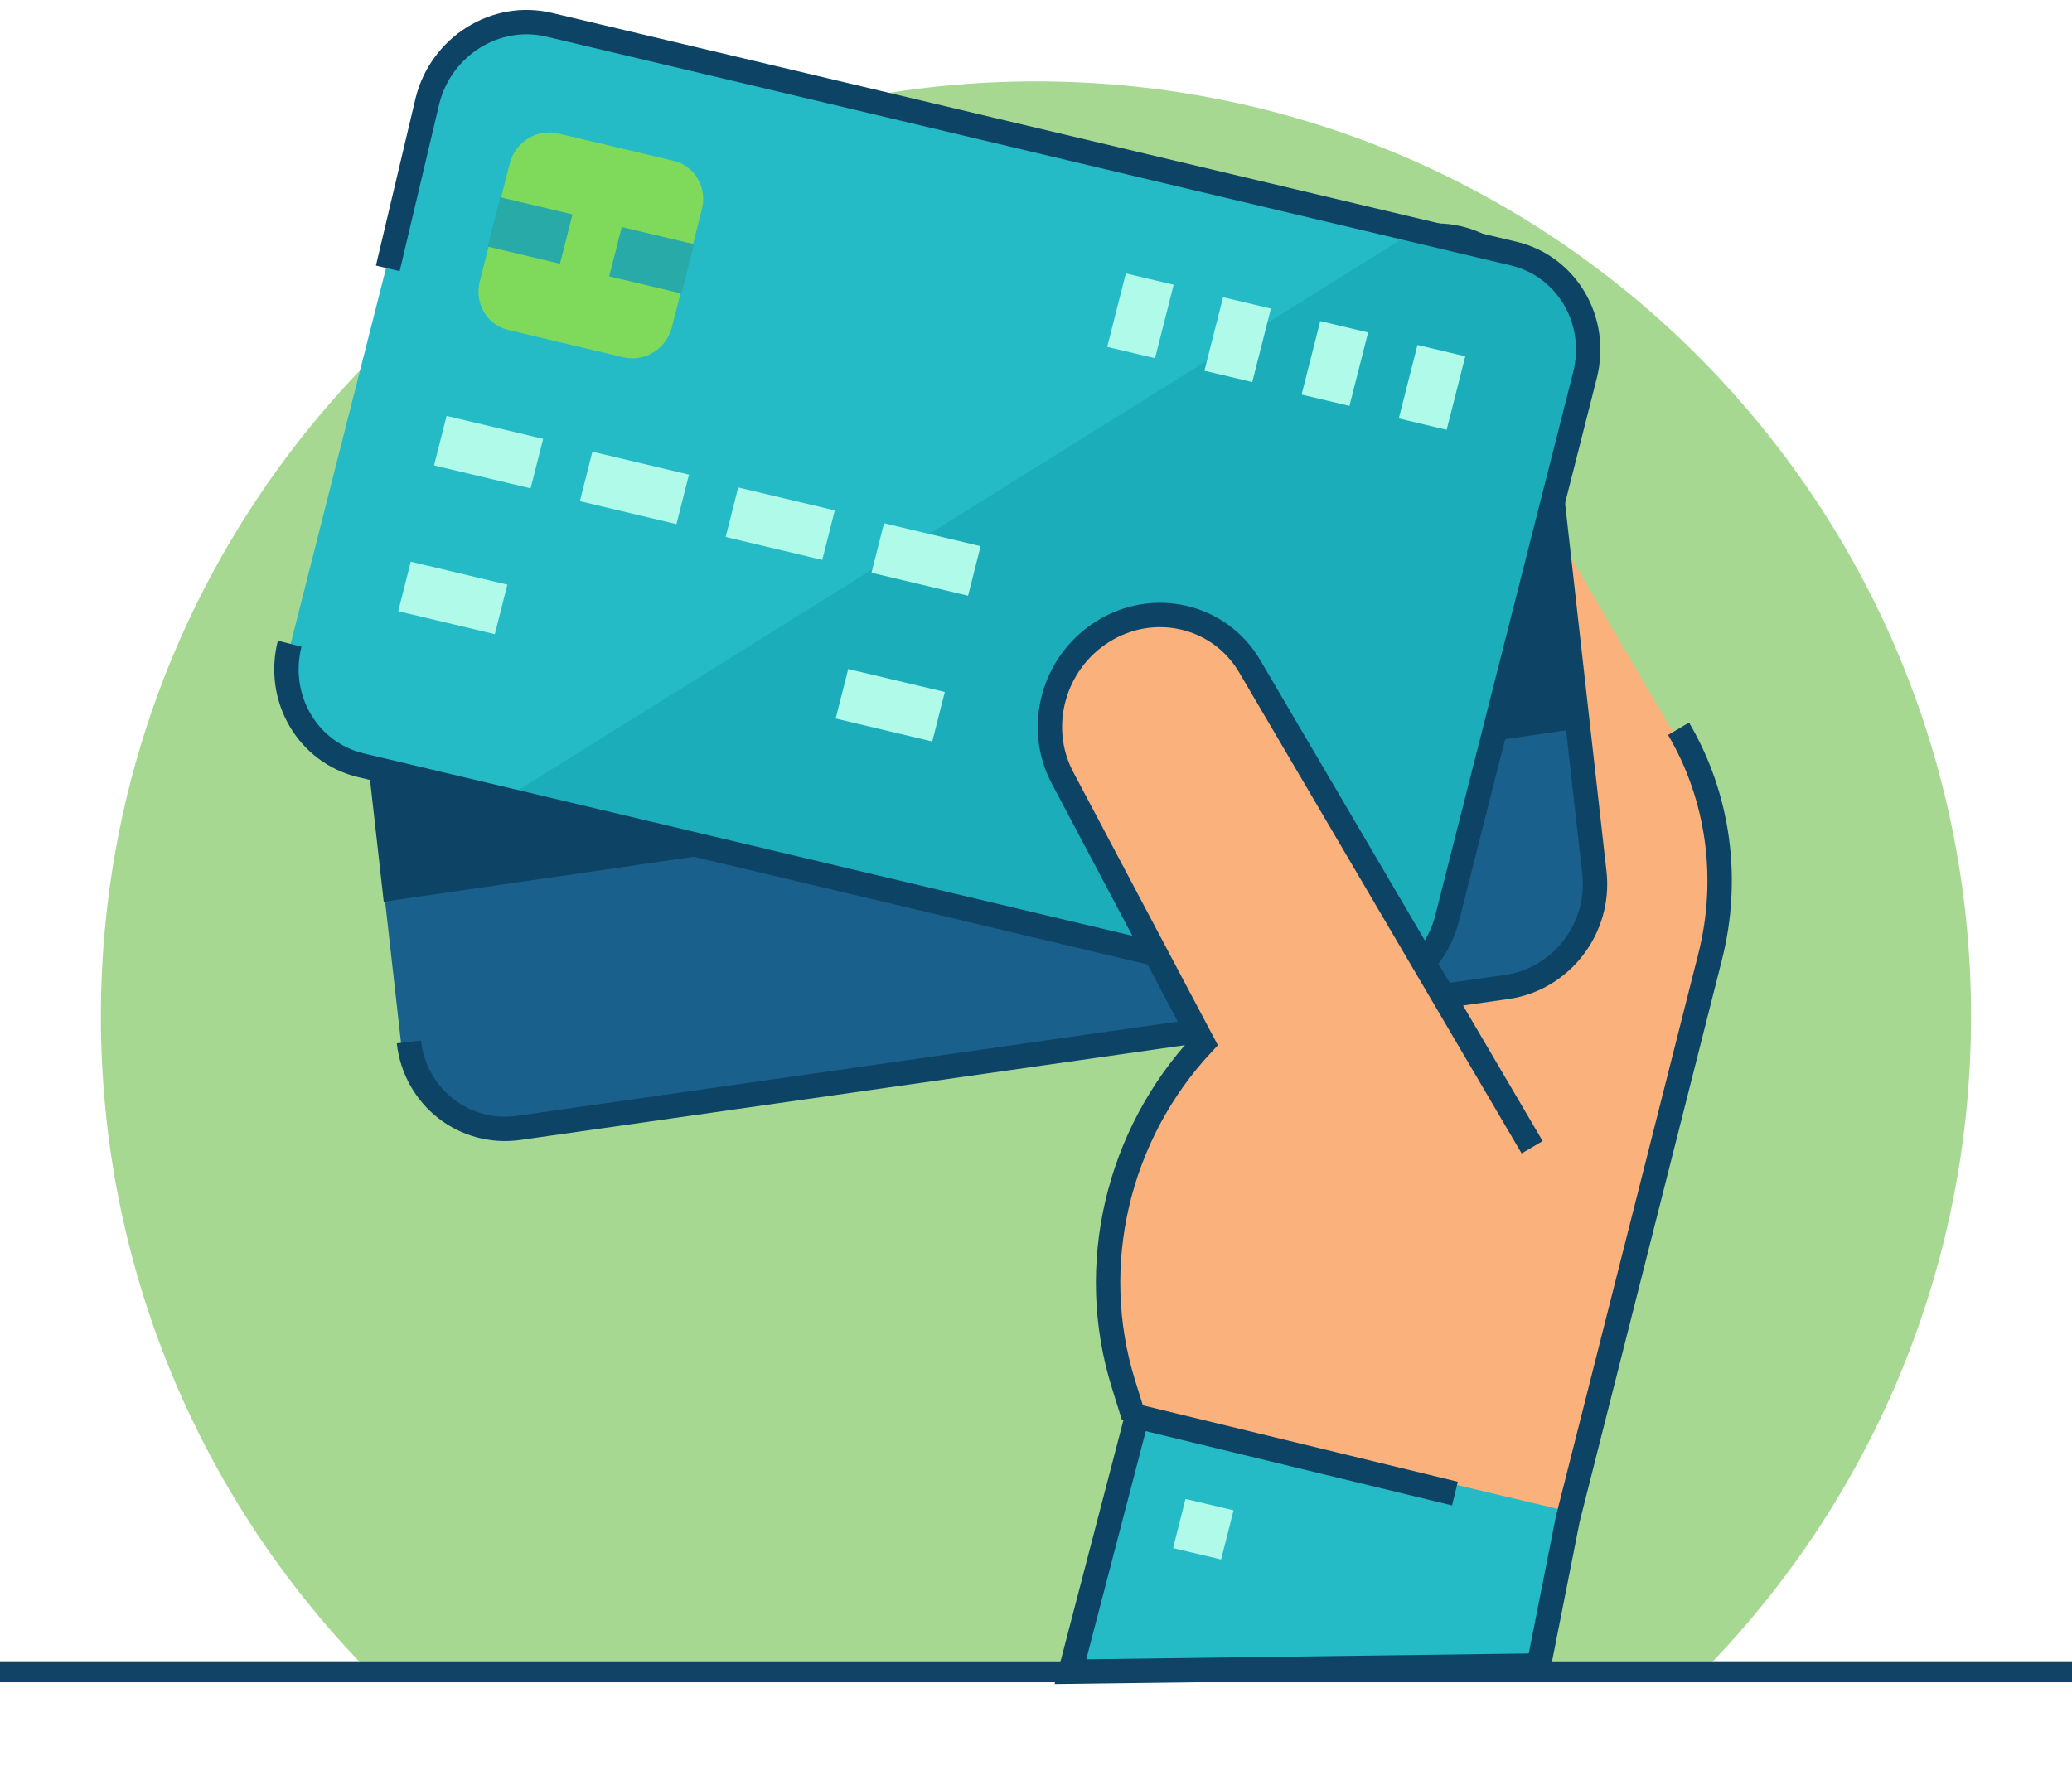
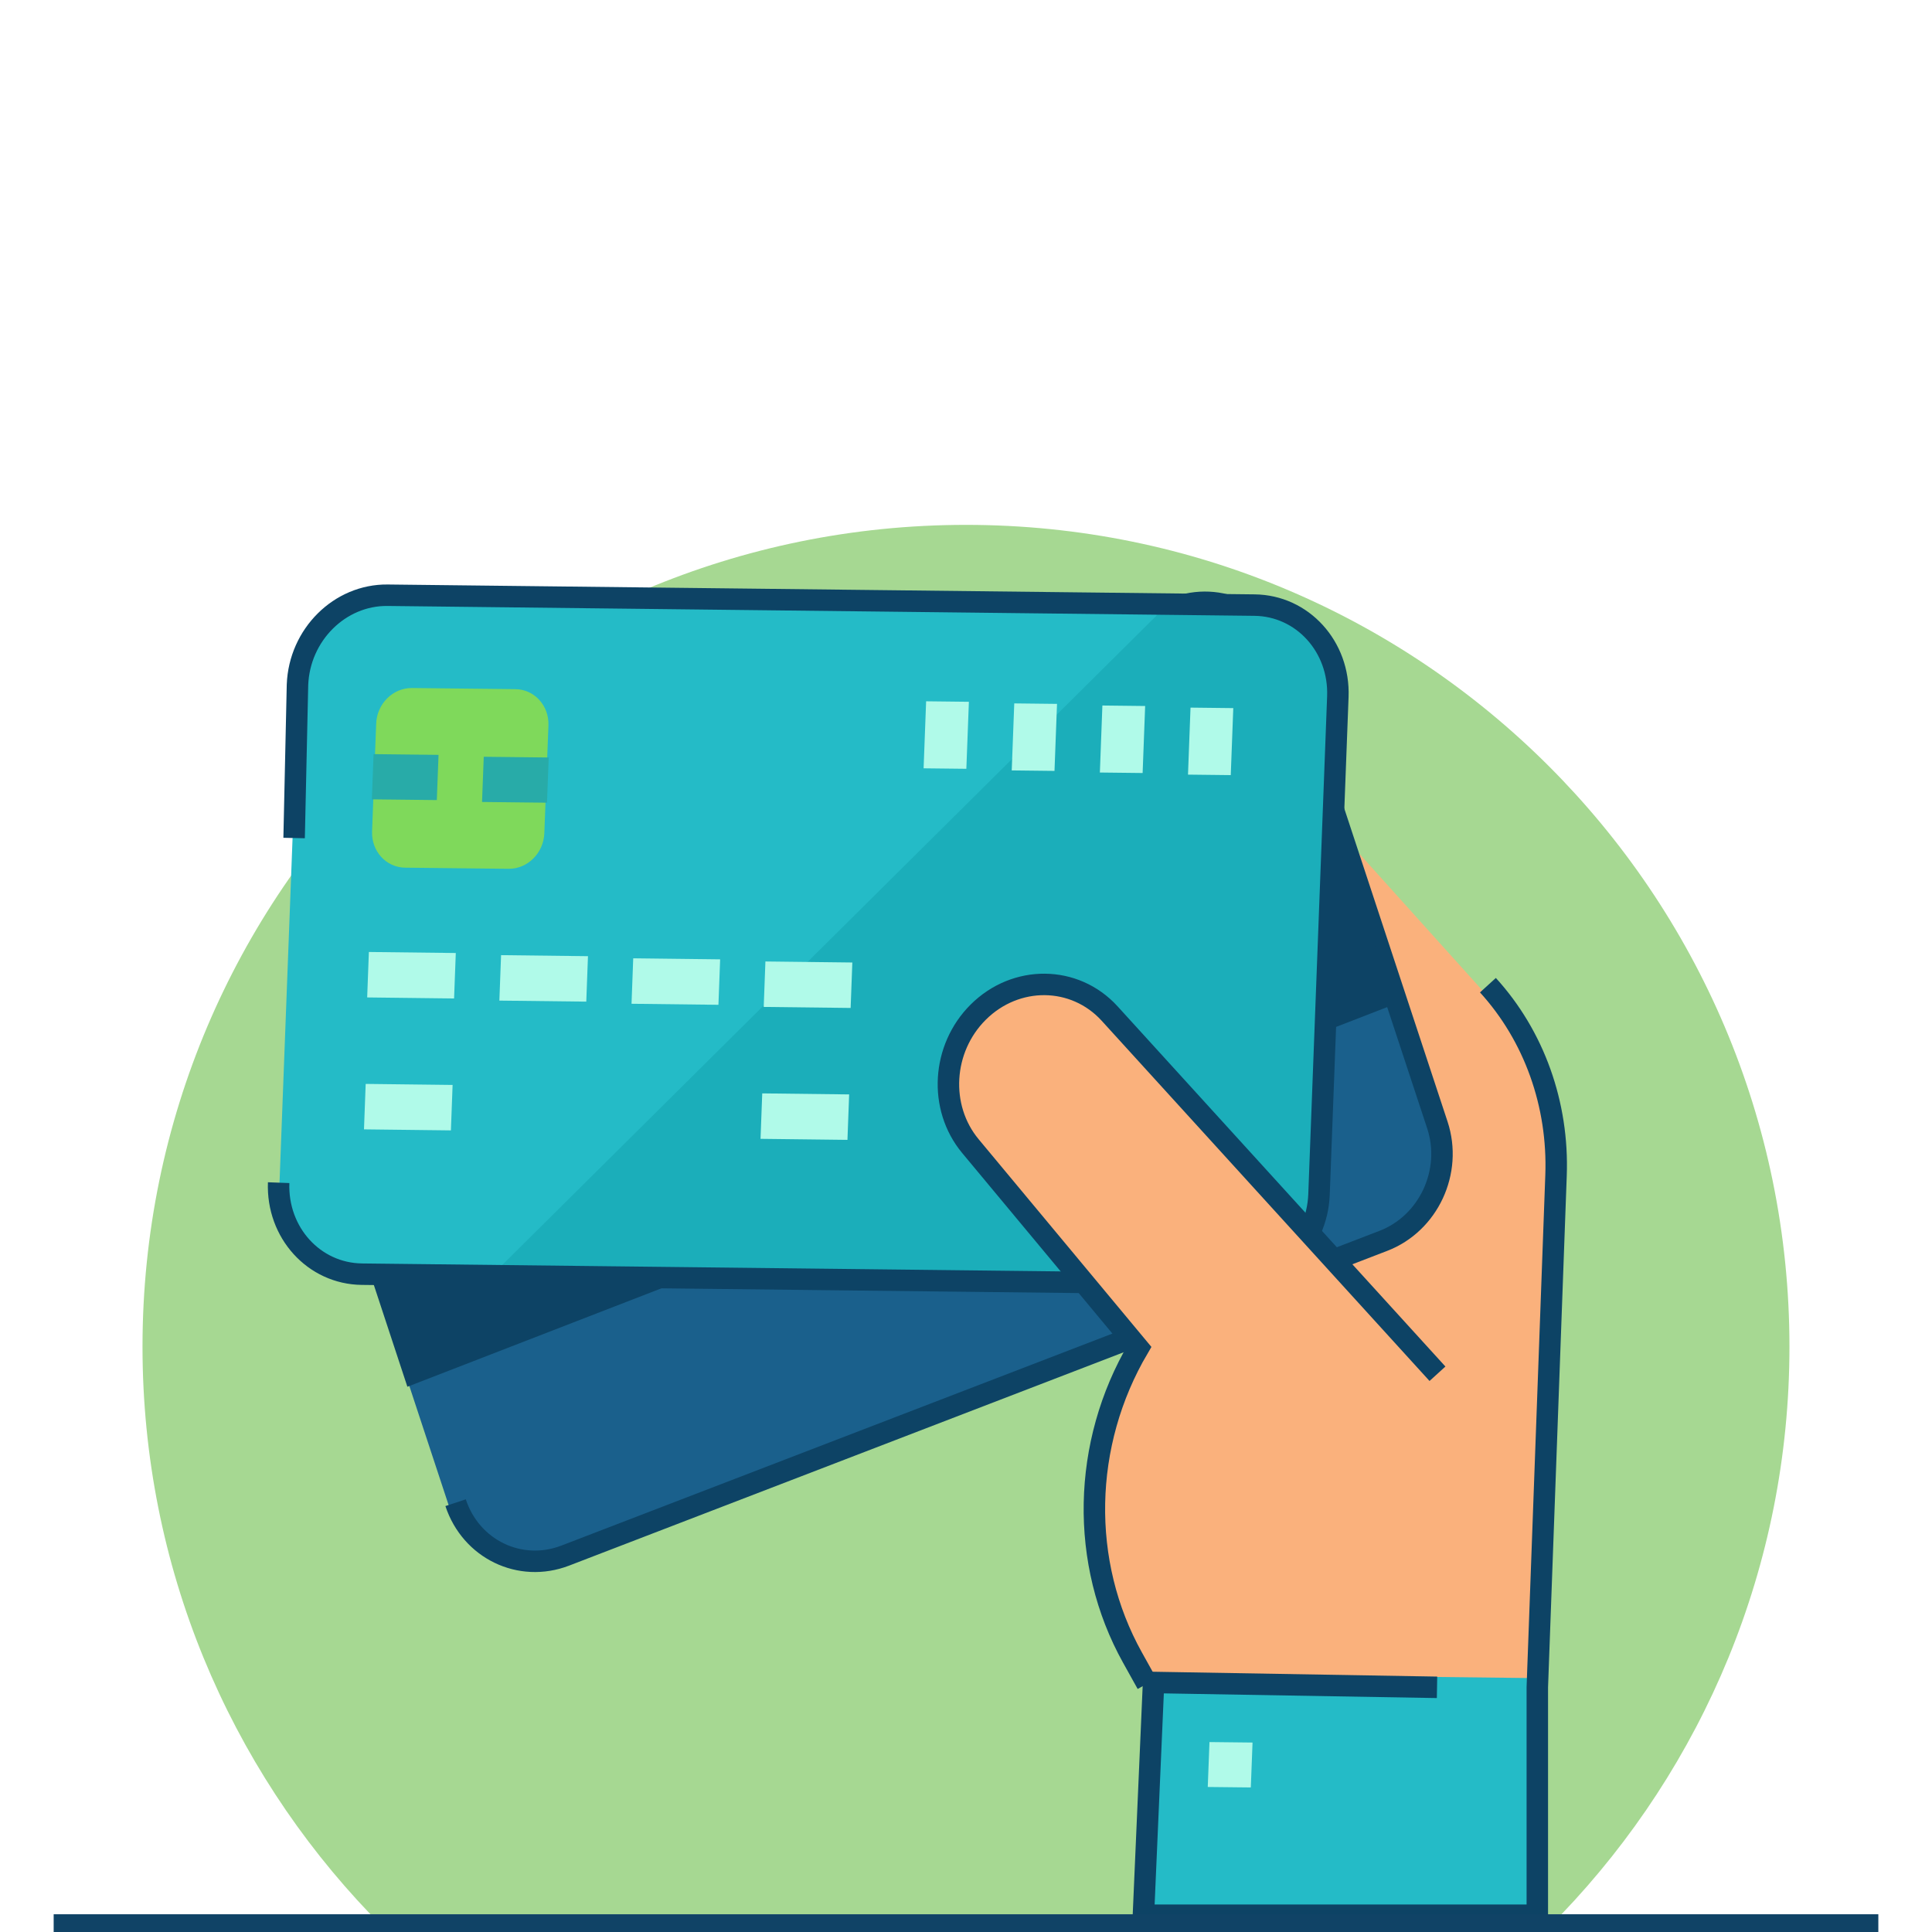
- <svg xmlns="http://www.w3.org/2000/svg" width="170" height="146" viewBox="0 0 170 146" fill="none">
-   <path fill-rule="evenodd" clip-rule="evenodd" d="M140.482 136.387C153.639 122.614 161.719 103.951 161.719 83.4C161.719 41.028 127.37 6.679 84.998 6.679C42.626 6.679 8.277 41.028 8.277 83.4C8.277 103.951 16.358 122.614 29.514 136.387H140.482Z" fill="#A6D892" />
-   <path d="M136.974 59.603L121.922 33.763L100.69 117.861L127.924 124.358L139.556 78.285C141.171 71.888 140.241 65.164 136.974 59.603Z" fill="#FAB17C" />
-   <path d="M32.907 85.606L27.826 40.429C27.316 35.894 30.532 31.698 35.011 31.059L116.099 19.489C120.576 18.85 124.621 22.008 125.13 26.545L130.212 71.722C130.722 76.257 127.506 80.453 123.027 81.091L41.941 92.663C37.461 93.301 33.419 90.141 32.907 85.606Z" fill="#1A608C" />
-   <path d="M33.548 85.498C34.06 90.032 38.1 93.19 42.578 92.552L123.631 80.987C128.109 80.348 131.323 76.154 130.814 71.621L125.734 26.467C125.225 21.932 121.182 18.776 116.707 19.414L35.651 30.979" stroke="#0D4365" stroke-width="2" />
-   <path d="M127.135 42.726L29.563 56.886L31.484 73.992L129.056 59.848L127.135 42.726Z" fill="#0D4365" />
-   <path d="M23.82 52.938L35.131 8.372C36.267 3.897 40.731 1.11 45.101 2.147L124.238 20.925C128.608 21.962 131.231 26.431 130.095 30.906L118.785 75.472C117.649 79.946 113.185 82.734 108.815 81.697L29.678 62.919C25.307 61.882 22.685 57.413 23.82 52.938Z" fill="#24BBC7" />
-   <path d="M124.25 21.079L115.856 19.089L41.203 65.662L108.852 81.701C113.215 82.736 117.672 79.955 118.806 75.491L130.098 31.035C131.232 26.571 128.614 22.113 124.25 21.079Z" fill="#1BAEBA" />
-   <path d="M36.641 34.129L44.565 36.012L43.536 40.074L35.611 38.191L36.641 34.129Z" fill="#B0FAE9" />
-   <path d="M33.703 46.093L41.628 47.975L40.598 52.038L32.673 50.155L33.703 46.093Z" fill="#B0FAE9" />
-   <path d="M69.594 54.9L77.519 56.783L76.489 60.845L68.564 58.962L69.594 54.9Z" fill="#B0FAE9" />
-   <path d="M48.605 37.065L56.529 38.948L55.5 43.01L47.576 41.127L48.605 37.065Z" fill="#B0FAE9" />
-   <path d="M60.566 40.001L68.491 41.883L67.462 45.946L59.537 44.063L60.566 40.001Z" fill="#B0FAE9" />
-   <path d="M72.531 42.937L80.456 44.819L79.426 48.882L71.502 46.999L72.531 42.937Z" fill="#B0FAE9" />
-   <path d="M116.297 28.307L120.223 29.238L118.692 35.267L114.767 34.336L116.297 28.307Z" fill="#B0FAE9" />
-   <path d="M108.32 26.349L112.246 27.281L110.716 33.31L106.79 32.378L108.32 26.349Z" fill="#B0FAE9" />
-   <path d="M100.348 24.392L104.273 25.323L102.743 31.352L98.817 30.421L100.348 24.392Z" fill="#B0FAE9" />
-   <path d="M92.371 22.435L96.296 23.366L94.766 29.395L90.841 28.464L92.371 22.435Z" fill="#B0FAE9" />
-   <path d="M92.977 115.55L128.607 124.008L126.215 136.567L87.833 137.072L92.977 115.55Z" fill="#24BBC7" />
-   <path d="M97.269 123L101.212 123.934L100.187 127.967L96.245 127.032L97.269 123Z" fill="#B0FAE9" />
-   <path d="M39.362 23.104L41.821 13.428C42.274 11.645 44.052 10.536 45.794 10.949L55.255 13.192C56.998 13.605 58.042 15.383 57.589 17.165L55.13 26.842C54.678 28.624 52.9 29.733 51.158 29.32L41.697 27.078C39.954 26.665 38.91 24.887 39.362 23.104Z" fill="#7FD95B" />
-   <path d="M41.039 16.184L46.972 17.591L45.944 21.64L40.011 20.233L41.039 16.184Z" fill="#28ABA8" />
-   <path d="M51.012 18.631L56.944 20.038L55.916 24.086L49.984 22.679L51.012 18.631Z" fill="#28ABA8" />
-   <path d="M23.766 52.82C22.63 57.295 25.253 61.764 29.623 62.801L108.76 81.579C113.13 82.616 117.594 79.828 118.73 75.354L130.041 30.788C131.176 26.313 128.554 21.844 124.183 20.807L45.047 2.029C40.676 0.992 36.212 3.78 35.076 8.254L31.817 22.021" stroke="#0D4365" stroke-width="2" />
-   <path d="M101.935 54.276C99.464 50.086 94.067 48.817 89.88 51.441C85.831 53.977 84.374 59.251 86.57 63.416L98.11 85.217C91.067 92.739 88.559 103.48 91.58 113.174L92.415 115.852L117.963 121.911L125.113 93.754L101.935 54.276Z" fill="#FAB17C" />
-   <path d="M137.719 59.801C141 65.369 141.934 72.102 140.312 78.507L128.634 124.639L126.252 136.668L87.826 137.174L93.286 116.233M92.73 116.098L119.371 122.561" stroke="#0D4365" stroke-width="2" />
-   <path d="M93.008 116.24L92.173 113.562C89.153 103.868 91.661 93.127 98.704 85.605L87.164 63.805C84.967 59.639 86.424 54.366 90.473 51.829C94.661 49.205 100.058 50.475 102.528 54.664L125.707 94.142" stroke="#0D4365" stroke-width="2" />
-   <rect y="136.387" width="170" height="1.656" fill="#104366" />
+ <svg xmlns="http://www.w3.org/2000/svg" width="180" height="180" viewBox="0 0 180 180" fill="none">
+   <path fill-rule="evenodd" clip-rule="evenodd" d="M145.482 178.347C158.639 164.603 166.719 145.977 166.719 125.467C166.719 83.181 132.37 48.901 89.998 48.901C47.626 48.901 13.277 83.181 13.277 125.467C13.277 145.977 21.358 164.603 34.514 178.347H145.482Z" fill="#A6D892" />
+   <path d="M137.769 91.895L118.008 69.944L114.929 156.787L142.404 157.162L144.09 109.586C144.325 102.98 142.049 96.613 137.769 91.895Z" fill="#FAB17C" />
+   <path d="M41.803 140.245L27.531 96.972C26.098 92.628 28.35 87.791 32.564 86.17L108.843 56.824C113.055 55.204 117.632 57.411 119.064 61.757L133.336 105.031C134.769 109.375 132.517 114.211 128.303 115.832L52.026 145.179C47.812 146.799 43.237 144.589 41.803 140.245Z" fill="#1A608C" />
+   <path d="M42.447 140.003C43.88 144.343 48.452 146.551 52.663 144.932L128.886 115.606C133.097 113.986 135.348 109.153 133.916 104.813L119.654 61.574C118.223 57.231 113.649 55.026 109.44 56.645L33.214 85.972" stroke="#0D4365" stroke-width="2" />
+   <path d="M124.469 77.125L32.538 112.764L37.955 129.2L129.888 93.579L124.469 77.125Z" fill="#0D4365" />
+   <path d="M26.038 110.29L27.794 63.902C27.97 59.245 31.73 55.509 36.191 55.56L116.964 56.482C121.424 56.532 124.898 60.35 124.722 65.008L122.965 111.395C122.789 116.053 119.029 119.788 114.568 119.737L33.796 118.816C29.335 118.765 25.861 114.947 26.038 110.29Z" fill="#24BBC7" />
+   <path d="M117.039 56.723L108.482 56.628L45.676 118.961L114.637 119.728C119.085 119.777 122.834 116.056 123.011 111.416L124.773 65.213C124.949 60.574 121.487 56.772 117.039 56.723Z" fill="#1BAEBA" />
+   <path d="M34.367 88.694L42.465 88.79L42.306 93.025L34.209 92.929L34.367 88.694Z" fill="#B0FAE9" />
+   <path d="M34.07 100.985L42.168 101.081L42.01 105.316L33.912 105.22L34.07 100.985Z" fill="#B0FAE9" />
+   <path d="M71.016 101.868L79.113 101.964L78.955 106.199L70.857 106.103L71.016 101.868Z" fill="#B0FAE9" />
+   <path d="M46.684 88.989L54.78 89.085L54.622 93.32L46.525 93.224L46.684 88.989Z" fill="#B0FAE9" />
+   <path d="M58.996 89.283L67.094 89.379L66.935 93.615L58.838 93.519L58.996 89.283Z" fill="#B0FAE9" />
+   <path d="M71.312 89.578L79.41 89.674L79.252 93.909L71.154 93.813L71.312 89.578Z" fill="#B0FAE9" />
+   <path d="M110.918 65.927L114.902 65.973L114.667 72.216L110.683 72.17L110.918 65.927Z" fill="#B0FAE9" />
+   <path d="M102.707 65.731L106.691 65.777L106.456 72.02L102.472 71.974L102.707 65.731Z" fill="#B0FAE9" />
+   <path d="M94.496 65.534L98.48 65.58L98.245 71.823L94.261 71.777L94.496 65.534Z" fill="#B0FAE9" />
+   <path d="M86.285 65.338L90.269 65.384L90.033 71.627L86.05 71.582L86.285 65.338Z" fill="#B0FAE9" />
+   <path d="M107.043 155.931L143.426 156.35L143.426 178.275L106.505 178.275L107.043 155.931Z" fill="#24BBC7" />
+   <path d="M112.684 162.304L116.696 162.349L116.536 166.533L112.524 166.489L112.684 162.304Z" fill="#B0FAE9" />
+   <path d="M34.665 77.455L35.048 67.413C35.119 65.564 36.612 64.081 38.386 64.101L48.016 64.207C49.789 64.227 51.168 65.741 51.097 67.591L50.714 77.633C50.643 79.483 49.15 80.965 47.377 80.945L37.747 80.839C35.973 80.819 34.594 79.305 34.665 77.455Z" fill="#7FD95B" />
+   <path d="M34.805 70.26L40.858 70.329L40.698 74.541L34.645 74.473L34.805 70.26Z" fill="#28ABA8" />
+   <path d="M45.07 70.506L51.123 70.574L50.963 74.786L44.91 74.718L45.07 70.506Z" fill="#28ABA8" />
+   <path d="M25.961 110.186C25.785 114.844 29.258 118.661 33.719 118.712L114.492 119.632C118.953 119.683 122.712 115.947 122.889 111.29L124.644 64.902C124.82 60.245 121.346 56.427 116.886 56.376L36.113 55.456C31.652 55.406 27.892 59.141 27.716 63.799L27.402 78.076" stroke="#0D4365" stroke-width="2" />
+   <path d="M102.71 94.17C99.457 90.609 93.977 90.558 90.469 94.054C87.078 97.435 86.756 102.925 89.739 106.522L105.393 125.338C100.135 134.266 99.925 145.346 104.845 154.179L106.204 156.619L132.156 156.913L133.262 127.738L102.71 94.17Z" fill="#FAB17C" />
+   <path d="M138.626 91.787C142.93 96.511 145.215 102.89 144.972 109.512L143.228 157.2L143.228 178.436L106.53 178.436L107.475 156.753M106.912 156.743L133.885 157.205" stroke="#0D4365" stroke-width="2" />
+   <path d="M106.868 156.871L105.509 154.43C100.589 145.597 100.799 134.517 106.057 125.589L90.403 106.773C87.421 103.176 87.742 97.686 91.133 94.305C94.641 90.809 100.121 90.861 103.374 94.421L133.926 127.989" stroke="#0D4365" stroke-width="2" />
+   <rect x="5" y="178.347" width="170" height="1.653" fill="#104366" />
</svg>
